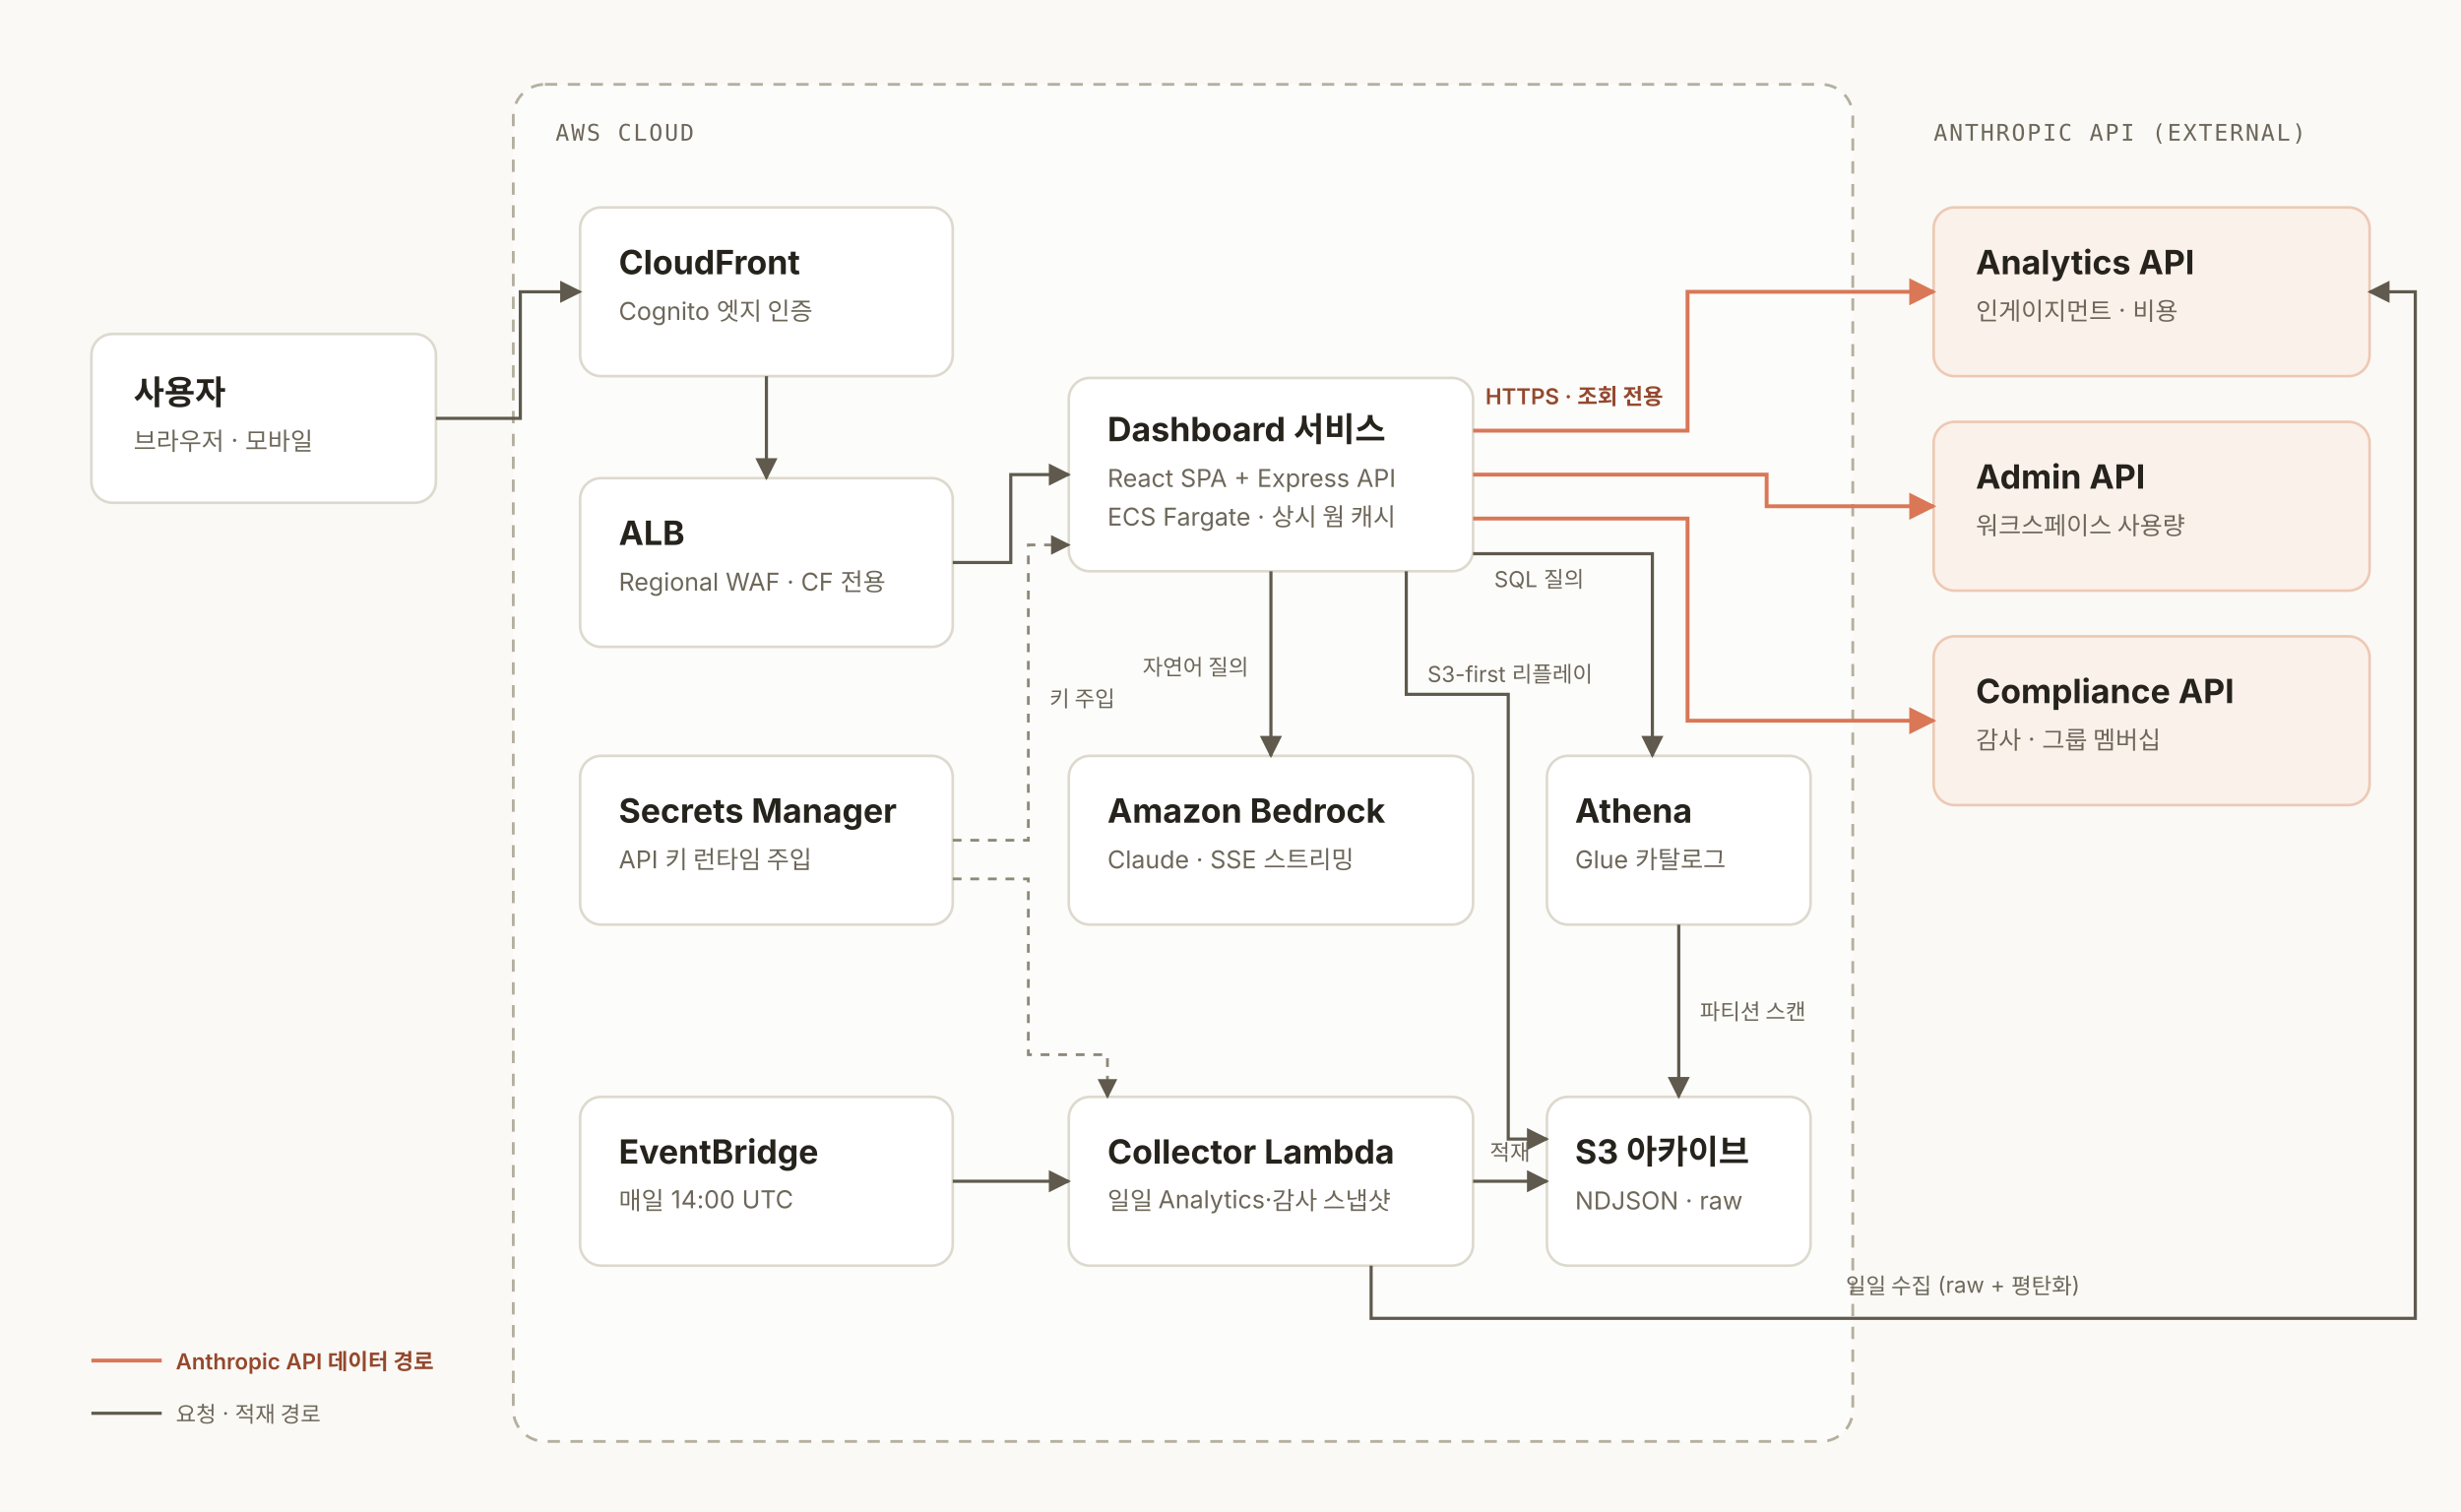
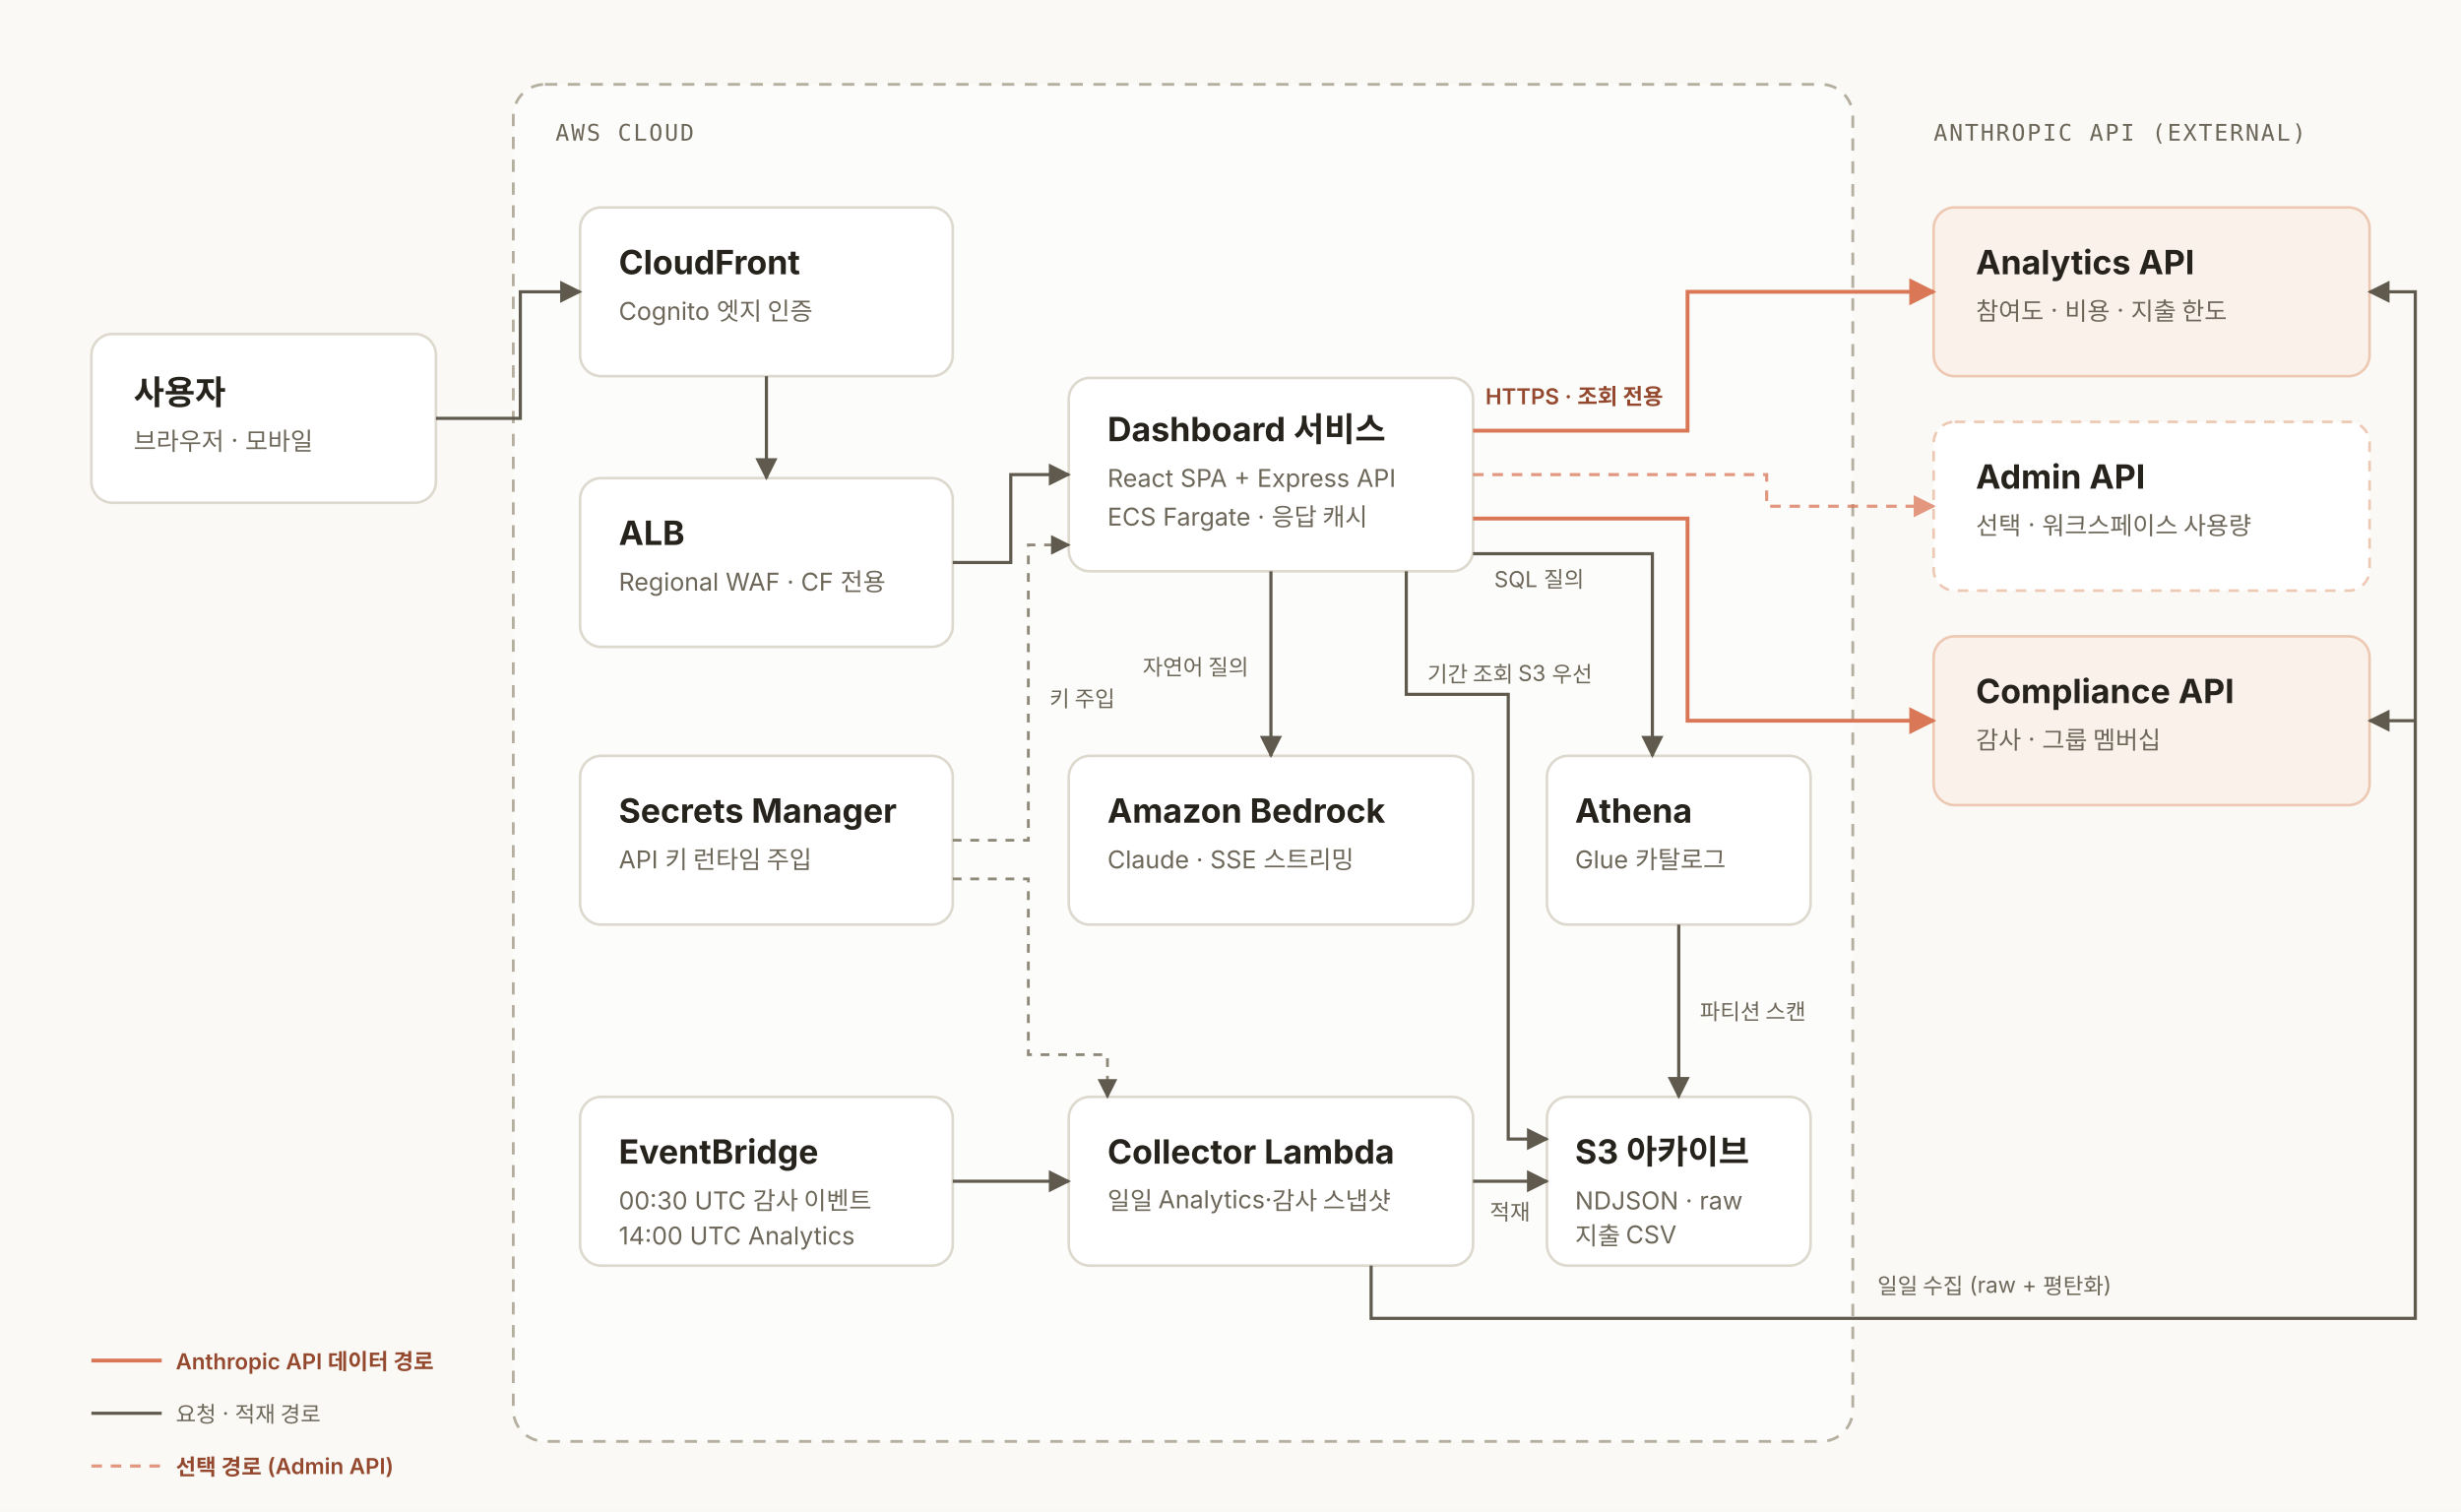
- <svg xmlns="http://www.w3.org/2000/svg" width="1400" height="860" viewBox="0 0 1400 860" role="img" aria-label="Claude Code Dashboard 아키텍처: 사용자는 CloudFront(Cognito 엣지 인증)와 Regional WAF가 부착된 ALB를 거쳐 ECS Fargate의 React SPA + Express API에 접속합니다. Express는 Anthropic Analytics·Admin·Compliance API를 keep-warm 캐시로 프록시하고, 일상 질의는 S3 아카이브를 먼저 읽습니다(라이브 API 폴백). Amazon Bedrock의 Claude가 자연어 분석에 응답하고, EventBridge가 매일 Collector Lambda를 기동해 Analytics 스냅샷과 감사 이벤트를 S3에 NDJSON과 raw 사이드카로 적재하며, Athena가 이를 SQL로 질의합니다. Secrets Manager가 Express와 Collector에 API 키를 런타임에 주입합니다.">
+ <svg xmlns="http://www.w3.org/2000/svg" width="1400" height="860" viewBox="0 0 1400 860" role="img" aria-label="Claude Code Dashboard 아키텍처: 사용자는 CloudFront(Cognito 엣지 인증)와 Regional WAF가 부착된 ALB를 거쳐 ECS Fargate의 React SPA + Express API에 접속합니다. Express는 Anthropic Analytics·Compliance API(선택: Admin API)를 응답 캐시와 함께 조회 전용으로 프록시하고, 기간 조회는 보관된 날짜를 S3 아카이브에서 먼저 읽습니다(나머지는 라이브 API). Amazon Bedrock의 Claude가 자연어 분석에 응답하고, EventBridge가 매일 두 번(00:30 UTC 감사 이벤트, 14:00 UTC Analytics) Collector Lambda를 기동해 Compliance·Analytics API 데이터를 S3에 NDJSON과 raw 사이드카로 적재하며(관리자가 올린 지출 CSV도 S3에 보관), Athena가 이를 SQL로 질의합니다. Secrets Manager가 Express와 Collector에 API 키를 런타임에 주입합니다.">
  <defs>
    <marker id="ar" viewBox="0 0 10 10" refX="9" refY="5" markerWidth="7" markerHeight="7" orient="auto-start-reverse">
      <path d="M0 0 L10 5 L0 10 z" fill="#5F5A4D" />
    </marker>
    <marker id="arA" viewBox="0 0 10 10" refX="9" refY="5" markerWidth="7" markerHeight="7" orient="auto-start-reverse">
      <path d="M0 0 L10 5 L0 10 z" fill="#D97757" />
    </marker>
  </defs>
  <style>
    .t{font-family:ui-sans-serif,system-ui,-apple-system,"Segoe UI","Noto Sans KR",sans-serif}
    .m{font-family:ui-monospace,SFMono-Regular,Menlo,Consolas,monospace}
    .card{fill:#FFFFFF;stroke:#DDD9CE;stroke-width:1.5}
    .cardX{fill:#FBF1EB;stroke:#EDC9B4;stroke-width:1.5}
    .name{font-size:19px;font-weight:700;fill:#26231D}
    .sub{font-size:14px;fill:#6D675A}
    .lbl{font-size:13px;fill:#6D675A;letter-spacing:.08em}
    .flow{stroke:#5F5A4D;stroke-width:1.8;fill:none}
    .flowD{stroke:#8F897A;stroke-width:1.6;fill:none;stroke-dasharray:5 5}
    .flowA{stroke:#D97757;stroke-width:2.2;fill:none}
+     .flowAO{stroke:#D97757;stroke-width:1.8;fill:none;stroke-dasharray:6 5;opacity:.75}
+     .cardO{fill:#FFFFFF;stroke:#EDC9B4;stroke-width:1.5;stroke-dasharray:6 5}
    .edge{font-size:12.5px;fill:#6D675A}
    .edgeA{font-size:12.5px;fill:#94482E;font-weight:600}
  </style>
  <rect x="0" y="0" width="1400" height="860" fill="#FAF9F5" />
  <rect x="292" y="48" width="762" height="772" rx="18" fill="#FFFFFF" fill-opacity="0.45" stroke="#B5AFA0" stroke-width="1.6" stroke-dasharray="7 6" />
  <text class="m lbl" x="316" y="80">AWS CLOUD</text>
  <text class="m lbl" x="1100" y="80">ANTHROPIC API (EXTERNAL)</text>
  <rect x="52" y="190" width="196" height="96" rx="12" class="card" />
  <text class="t name" x="76" y="230">사용자</text>
  <text class="t sub" x="76" y="256">브라우저 · 모바일</text>
  <rect x="330" y="118" width="212" height="96" rx="12" class="card" />
  <text class="t name" x="352" y="156">CloudFront</text>
  <text class="t sub" x="352" y="182">Cognito 엣지 인증</text>
  <rect x="330" y="272" width="212" height="96" rx="12" class="card" />
  <text class="t name" x="352" y="310">ALB</text>
  <text class="t sub" x="352" y="336">Regional WAF · CF 전용</text>
  <rect x="330" y="430" width="212" height="96" rx="12" class="card" />
  <text class="t name" x="352" y="468">Secrets Manager</text>
  <text class="t sub" x="352" y="494">API 키 런타임 주입</text>
  <rect x="330" y="624" width="212" height="96" rx="12" class="card" />
  <text class="t name" x="352" y="662">EventBridge</text>
-   <text class="t sub" x="352" y="688">매일 14:00 UTC</text>
+   <text class="t sub" x="352" y="688">00:30 UTC 감사 이벤트</text>
+   <text class="t sub" x="352" y="708">14:00 UTC Analytics</text>
  <rect x="608" y="215" width="230" height="110" rx="12" class="card" />
  <text class="t name" x="630" y="251">Dashboard 서비스</text>
  <text class="t sub" x="630" y="277">React SPA + Express API</text>
-   <text class="t sub" x="630" y="299">ECS Fargate · 상시 웜 캐시</text>
+   <text class="t sub" x="630" y="299">ECS Fargate · 응답 캐시</text>
  <rect x="608" y="430" width="230" height="96" rx="12" class="card" />
  <text class="t name" x="630" y="468">Amazon Bedrock</text>
  <text class="t sub" x="630" y="494">Claude · SSE 스트리밍</text>
  <rect x="608" y="624" width="230" height="96" rx="12" class="card" />
  <text class="t name" x="630" y="662">Collector Lambda</text>
  <text class="t sub" x="630" y="688">일일 Analytics·감사 스냅샷</text>
  <rect x="880" y="430" width="150" height="96" rx="12" class="card" />
  <text class="t name" x="896" y="468">Athena</text>
  <text class="t sub" x="896" y="494">Glue 카탈로그</text>
  <rect x="880" y="624" width="150" height="96" rx="12" class="card" />
  <text class="t name" x="896" y="662">S3 아카이브</text>
  <text class="t sub" x="896" y="688">NDJSON · raw</text>
+   <text class="t sub" x="896" y="708">지출 CSV</text>
  <rect x="1100" y="118" width="248" height="96" rx="12" class="cardX" />
  <text class="t name" x="1124" y="156">Analytics API</text>
-   <text class="t sub" x="1124" y="182">인게이지먼트 · 비용</text>
-   <rect x="1100" y="240" width="248" height="96" rx="12" class="cardX" />
+   <text class="t sub" x="1124" y="182">참여도 · 비용 · 지출 한도</text>
+   <rect x="1100" y="240" width="248" height="96" rx="12" class="cardO" />
  <text class="t name" x="1124" y="278">Admin API</text>
-   <text class="t sub" x="1124" y="304">워크스페이스 사용량</text>
+   <text class="t sub" x="1124" y="304">선택 · 워크스페이스 사용량</text>
  <rect x="1100" y="362" width="248" height="96" rx="12" class="cardX" />
  <text class="t name" x="1124" y="400">Compliance API</text>
  <text class="t sub" x="1124" y="426">감사 · 그룹 멤버십</text>
  <path class="flow" marker-end="url(#ar)" d="M248 238 L296 238 L296 166 L330 166" />
  <path class="flow" marker-end="url(#ar)" d="M436 214 L436 272" />
  <path class="flow" marker-end="url(#ar)" d="M542 320 L575 320 L575 270 L608 270" />
  <path class="flowA" marker-end="url(#arA)" d="M838 245 L960 245 L960 166 L1100 166" />
-   <path class="flowA" marker-end="url(#arA)" d="M838 270 L1005 270 L1005 288 L1100 288" />
+   <path class="flowAO" marker-end="url(#arA)" d="M838 270 L1005 270 L1005 288 L1100 288" />
  <path class="flowA" marker-end="url(#arA)" d="M838 295 L960 295 L960 410 L1100 410" />
  <text class="t edgeA" x="845" y="230">HTTPS · 조회 전용</text>
  <path class="flow" marker-end="url(#ar)" d="M723 325 L723 430" />
  <text class="t edge" x="650" y="384">자연어 질의</text>
  <path class="flow" marker-end="url(#ar)" d="M838 315 L940 315 L940 430" />
  <text class="t edge" x="850" y="334">SQL 질의</text>
  <path class="flow" marker-end="url(#ar)" d="M800 325 L800 395 L858 395 L858 648 L880 648" />
-   <text class="t edge" x="812" y="388">S3-first 리플레이</text>
+   <text class="t edge" x="812" y="388">기간 조회 S3 우선</text>
  <path class="flow" marker-end="url(#ar)" d="M955 526 L955 624" />
  <text class="t edge" x="967" y="580">파티션 스캔</text>
  <path class="flowD" marker-end="url(#ar)" d="M542 478 L585 478 L585 310 L608 310" />
  <path class="flowD" marker-end="url(#ar)" d="M542 500 L585 500 L585 600 L630 600 L630 624" />
  <text class="t edge" x="597" y="402">키 주입</text>
  <path class="flow" marker-end="url(#ar)" d="M542 672 L608 672" />
  <path class="flow" marker-end="url(#ar)" d="M838 672 L880 672" />
-   <text class="t edge" x="859" y="660" text-anchor="middle">적재</text>
+   <text class="t edge" x="859" y="694" text-anchor="middle">적재</text>
  <path class="flow" marker-end="url(#ar)" d="M780 720 L780 750 L1374 750 L1374 166 L1348 166" />
-   <text class="t edge" x="1050" y="736">일일 수집 (raw + 평탄화)</text>
+   <path class="flow" marker-end="url(#ar)" d="M1374 410 L1348 410" />
+   <text class="t edge" x="1068" y="736">일일 수집 (raw + 평탄화)</text>
  <path class="flowA" d="M52 774 L92 774" />
  <text class="t edgeA" x="100" y="779">Anthropic API 데이터 경로</text>
  <path class="flow" d="M52 804 L92 804" />
  <text class="t edge" x="100" y="809">요청 · 적재 경로</text>
+   <path class="flowAO" d="M52 834 L92 834" />
+   <text class="t edgeA" x="100" y="839">선택 경로 (Admin API)</text>
</svg>
